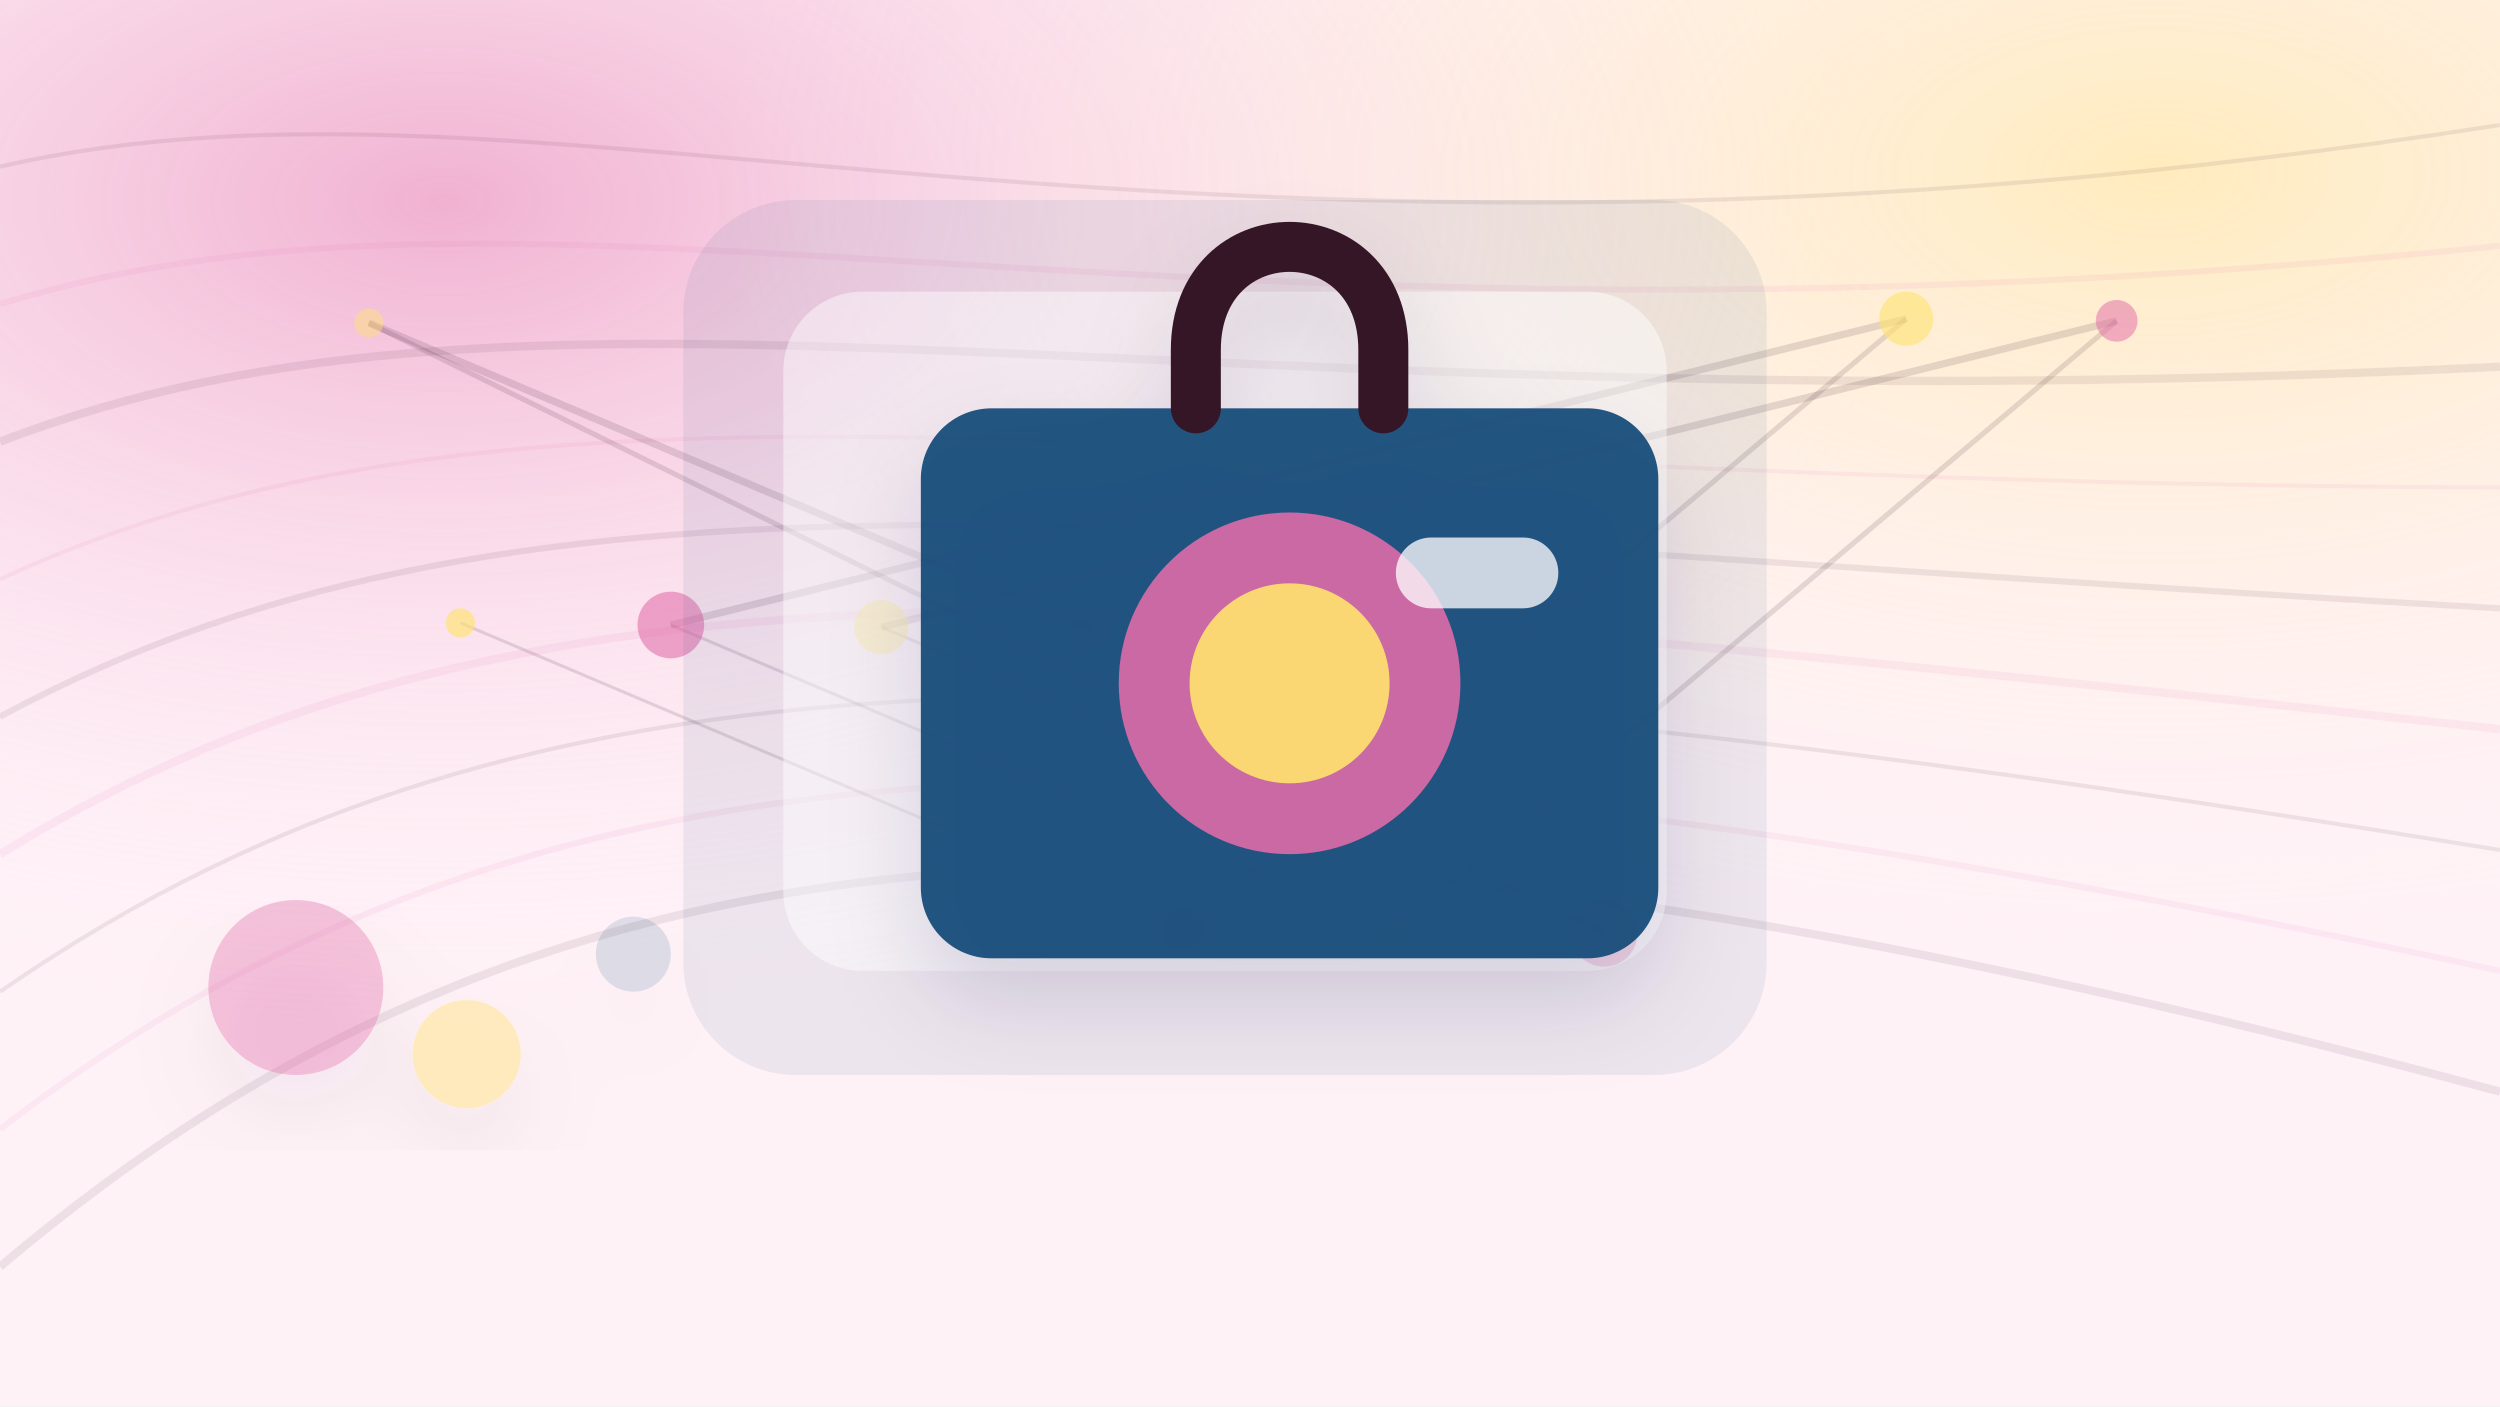
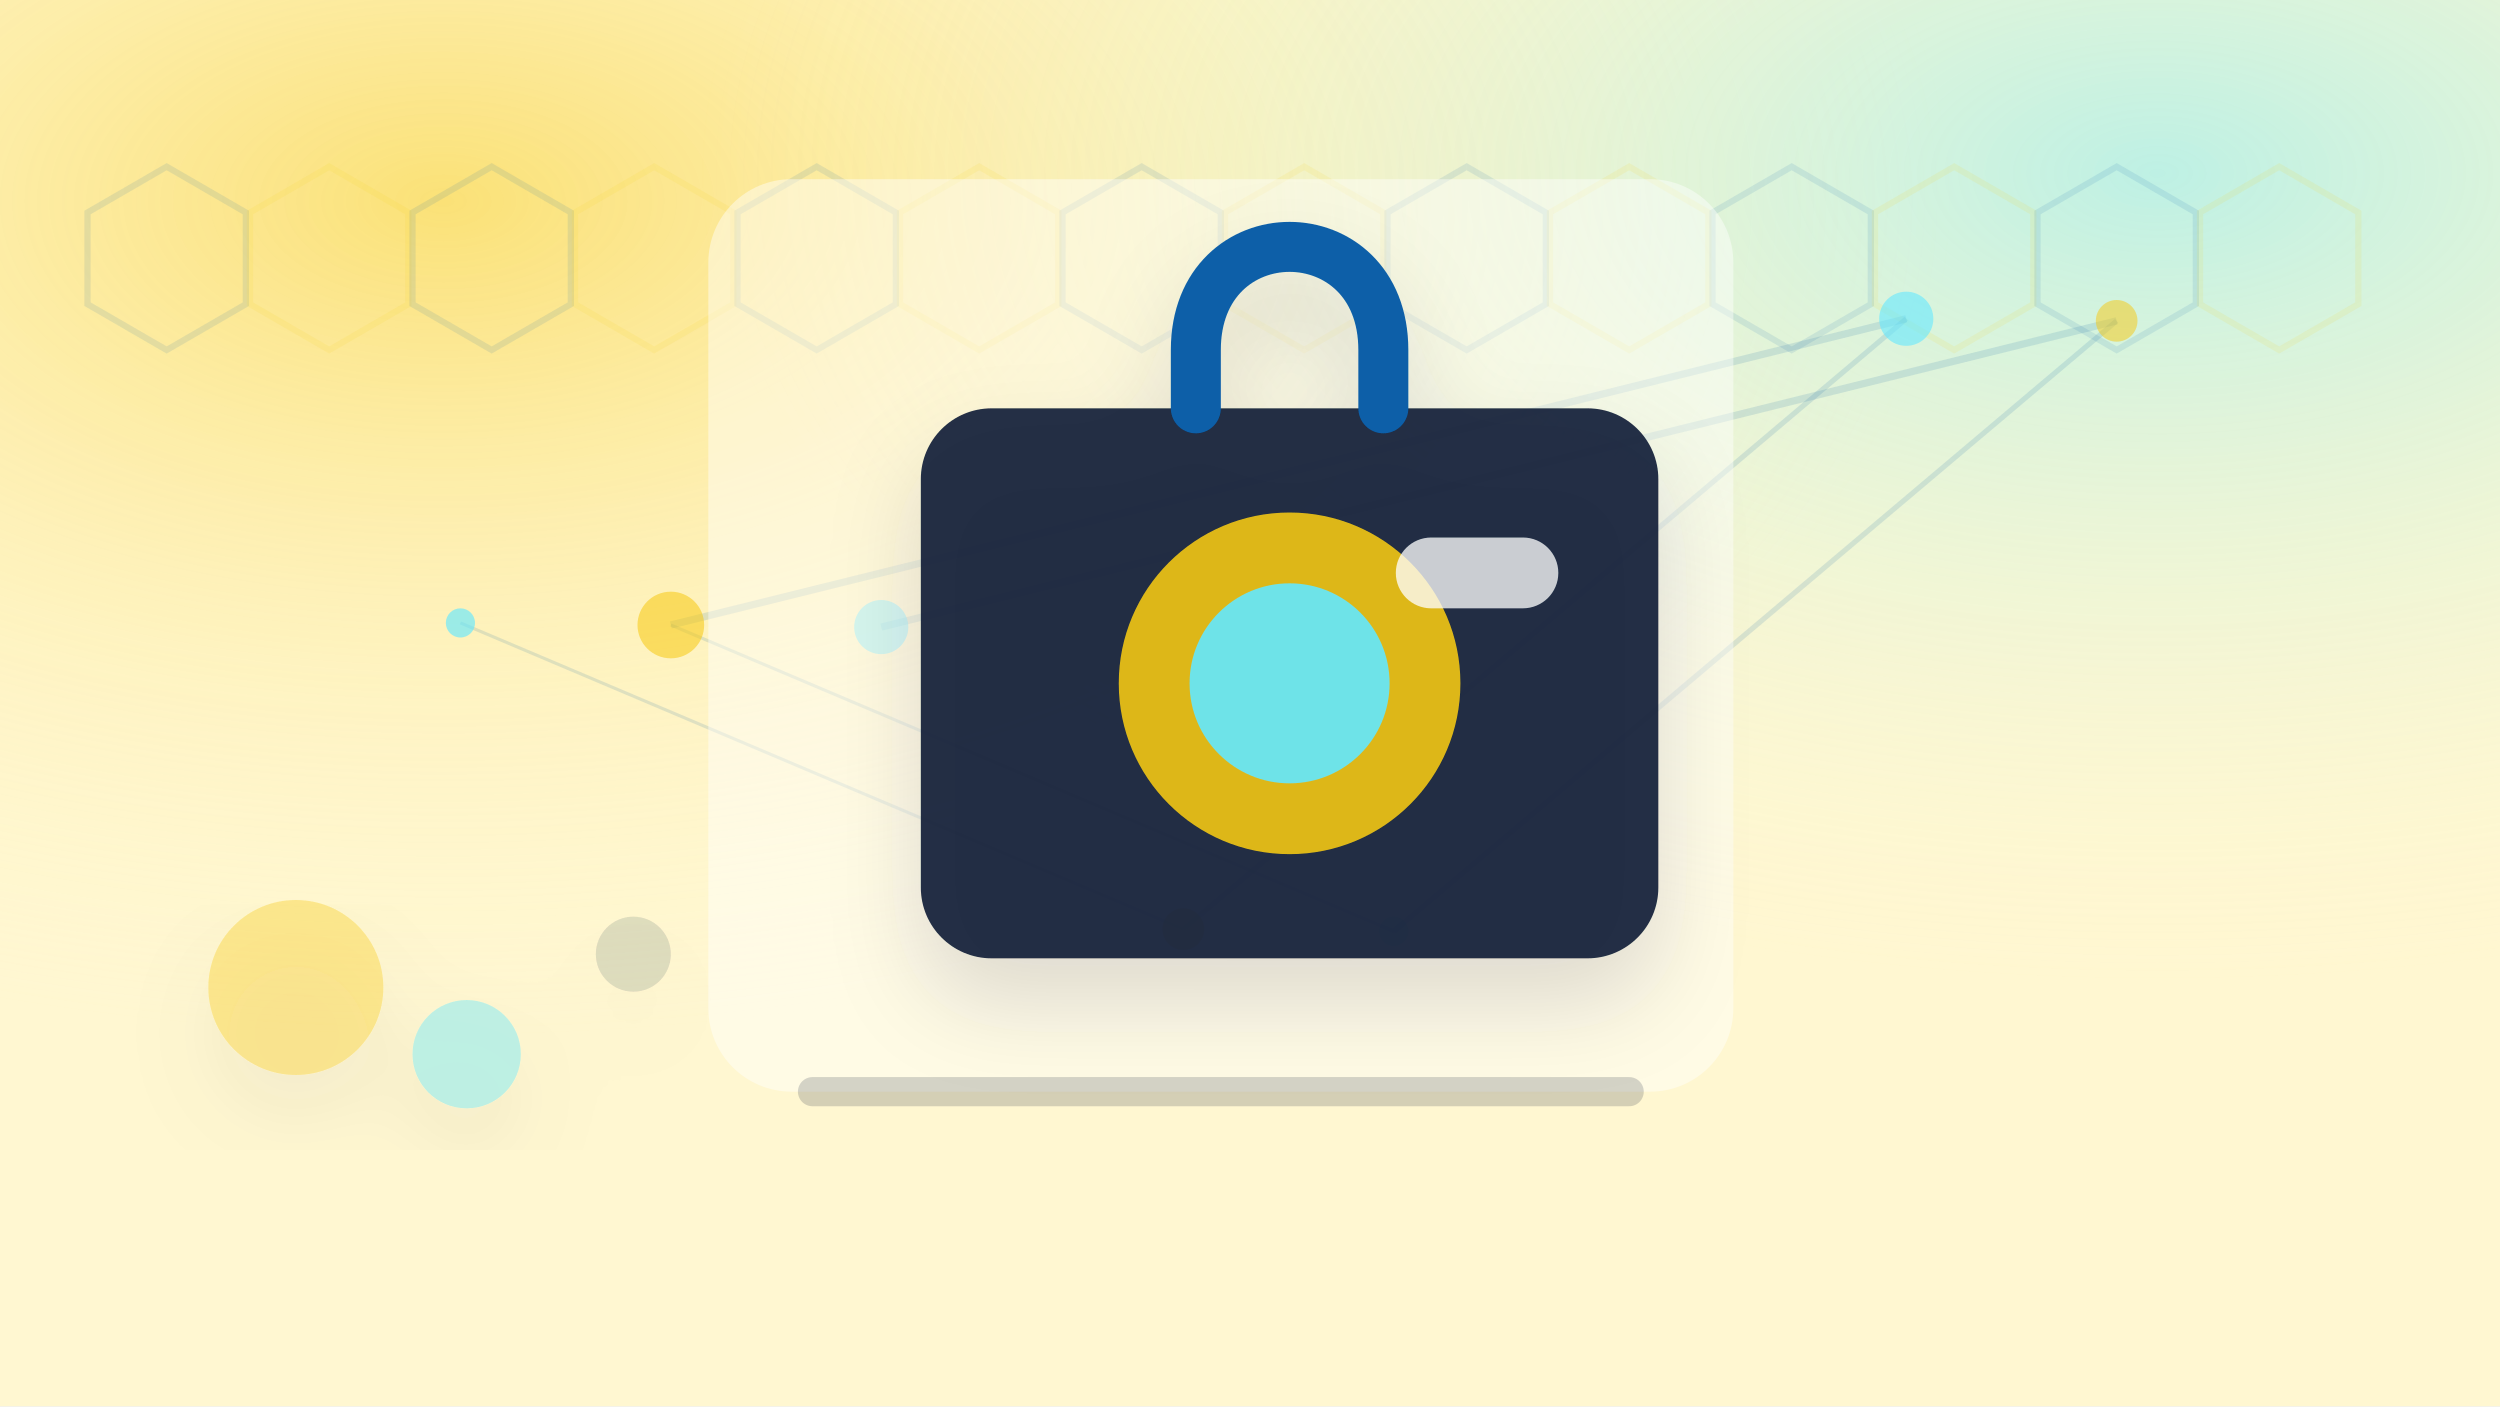
<svg xmlns="http://www.w3.org/2000/svg" width="1200" height="675" viewBox="0 0 1200 675" role="img" aria-labelledby="title desc">
  <defs>
    <radialGradient id="g1" cx="18%" cy="14%" r="60%">
-       <stop stop-color="#e16ba8" stop-opacity=".48" />
-       <stop offset="1" stop-color="#fff2f7" stop-opacity="0" />
+       <stop stop-color="#f6c915" stop-opacity=".48" />
+       <stop offset="1" stop-color="#fff7d1" stop-opacity="0" />
    </radialGradient>
    <radialGradient id="g2" cx="86%" cy="12%" r="58%">
-       <stop stop-color="#ffe36e" stop-opacity=".42" />
-       <stop offset="1" stop-color="#fff2f7" stop-opacity="0" />
+       <stop stop-color="#63e8ff" stop-opacity=".42" />
+       <stop offset="1" stop-color="#fff7d1" stop-opacity="0" />
    </radialGradient>
    <linearGradient id="split" x1="0" x2="1">
-       <stop stop-color="#fff2f7" />
-       <stop offset=".55" stop-color="#fff2f7" />
+       <stop stop-color="#fff7d1" />
+       <stop offset=".55" stop-color="#fff7d1" />
      <stop offset=".55" stop-color="#eef8ff" />
      <stop offset="1" stop-color="#fff7d1" />
    </linearGradient>
    <filter id="shadow" x="-20%" y="-20%" width="140%" height="140%">
      <feDropShadow dx="0" dy="22" stdDeviation="22" flood-color="#12213a" flood-opacity=".14" />
    </filter>
  </defs>
-   <rect width="1200" height="675" fill="#fff2f7" />
+   <rect width="1200" height="675" fill="#fff7d1" />
  <rect width="1200" height="675" fill="url(#g1)" />
  <rect width="1200" height="675" fill="url(#g2)" />
  <g opacity=".9">
-     <path d="M0 80C260 20 560 160 1200 60" fill="none" stroke="#351528" stroke-opacity=".09" stroke-width="2" />
-     <path d="M0 146C260 66 560 184 1200 118" fill="none" stroke="#e16ba8" stroke-opacity=".09" stroke-width="3" />
-     <path d="M0 212C260 112 560 208 1200 176" fill="none" stroke="#351528" stroke-opacity=".09" stroke-width="4" />
-     <path d="M0 278C260 158 560 232 1200 234" fill="none" stroke="#e16ba8" stroke-opacity=".09" stroke-width="2" />
-     <path d="M0 344C260 204 560 256 1200 292" fill="none" stroke="#351528" stroke-opacity=".09" stroke-width="3" />
-     <path d="M0 410C260 250 560 280 1200 350" fill="none" stroke="#e16ba8" stroke-opacity=".09" stroke-width="4" />
-     <path d="M0 476C260 296 560 304 1200 408" fill="none" stroke="#351528" stroke-opacity=".09" stroke-width="2" />
-     <path d="M0 542C260 342 560 328 1200 466" fill="none" stroke="#e16ba8" stroke-opacity=".09" stroke-width="3" />
-     <path d="M0 608C260 388 560 352 1200 524" fill="none" stroke="#351528" stroke-opacity=".09" stroke-width="4" />
+     <path d="M80 80l38 22v44l-38 22-38-22v-44z" fill="none" stroke="#0f5fa8" stroke-opacity=".12" stroke-width="3" />
+     <path d="M158 80l38 22v44l-38 22-38-22v-44z" fill="none" stroke="#f6c915" stroke-opacity=".12" stroke-width="3" />
+     <path d="M236 80l38 22v44l-38 22-38-22v-44z" fill="none" stroke="#0f5fa8" stroke-opacity=".12" stroke-width="3" />
+     <path d="M314 80l38 22v44l-38 22-38-22v-44z" fill="none" stroke="#f6c915" stroke-opacity=".12" stroke-width="3" />
+     <path d="M392 80l38 22v44l-38 22-38-22v-44z" fill="none" stroke="#0f5fa8" stroke-opacity=".12" stroke-width="3" />
+     <path d="M470 80l38 22v44l-38 22-38-22v-44z" fill="none" stroke="#f6c915" stroke-opacity=".12" stroke-width="3" />
+     <path d="M548 80l38 22v44l-38 22-38-22v-44z" fill="none" stroke="#0f5fa8" stroke-opacity=".12" stroke-width="3" />
+     <path d="M626 80l38 22v44l-38 22-38-22v-44z" fill="none" stroke="#f6c915" stroke-opacity=".12" stroke-width="3" />
+     <path d="M704 80l38 22v44l-38 22-38-22v-44z" fill="none" stroke="#0f5fa8" stroke-opacity=".12" stroke-width="3" />
+     <path d="M782 80l38 22v44l-38 22-38-22v-44z" fill="none" stroke="#f6c915" stroke-opacity=".12" stroke-width="3" />
+     <path d="M860 80l38 22v44l-38 22-38-22v-44z" fill="none" stroke="#0f5fa8" stroke-opacity=".12" stroke-width="3" />
+     <path d="M938 80l38 22v44l-38 22-38-22v-44z" fill="none" stroke="#f6c915" stroke-opacity=".12" stroke-width="3" />
+     <path d="M1016 80l38 22v44l-38 22-38-22v-44z" fill="none" stroke="#0f5fa8" stroke-opacity=".12" stroke-width="3" />
+     <path d="M1094 80l38 22v44l-38 22-38-22v-44z" fill="none" stroke="#f6c915" stroke-opacity=".12" stroke-width="3" />
  </g>
  <g>
-     <line x1="221" y1="299" x2="568" y2="446" stroke="#351528" stroke-opacity=".13" stroke-width="1.5" />
-     <line x1="568" y1="446" x2="915" y2="153" stroke="#351528" stroke-opacity=".13" stroke-width="2.5" />
-     <line x1="915" y1="153" x2="322" y2="300" stroke="#351528" stroke-opacity=".13" stroke-width="3.5" />
-     <line x1="322" y1="300" x2="669" y2="447" stroke="#351528" stroke-opacity=".13" stroke-width="1.5" />
-     <line x1="669" y1="447" x2="1016" y2="154" stroke="#351528" stroke-opacity=".13" stroke-width="2.5" />
-     <line x1="1016" y1="154" x2="423" y2="301" stroke="#351528" stroke-opacity=".13" stroke-width="3.5" />
-     <line x1="423" y1="301" x2="770" y2="448" stroke="#351528" stroke-opacity=".13" stroke-width="1.5" />
-     <line x1="770" y1="448" x2="177" y2="155" stroke="#351528" stroke-opacity=".13" stroke-width="2.5" />
-     <line x1="177" y1="155" x2="524" y2="302" stroke="#351528" stroke-opacity=".13" stroke-width="3.5" />
-     <circle cx="221" cy="299" r="7" fill="#ffe36e" opacity="0.64" />
-     <circle cx="568" cy="446" r="10" fill="#e16ba8" opacity="0.615" />
-     <circle cx="915" cy="153" r="13" fill="#ffe36e" opacity="0.59" />
-     <circle cx="322" cy="300" r="16" fill="#e16ba8" opacity="0.565" />
-     <circle cx="669" cy="447" r="7" fill="#ffe36e" opacity="0.54" />
-     <circle cx="1016" cy="154" r="10" fill="#e16ba8" opacity="0.515" />
-     <circle cx="423" cy="301" r="13" fill="#ffe36e" opacity="0.49" />
-     <circle cx="770" cy="448" r="16" fill="#e16ba8" opacity="0.465" />
-     <circle cx="177" cy="155" r="7" fill="#ffe36e" opacity="0.44" />
-     <circle cx="524" cy="302" r="10" fill="#e16ba8" opacity="0.415" />
+     <line x1="221" y1="299" x2="568" y2="446" stroke="#0f5fa8" stroke-opacity=".13" stroke-width="1.5" />
+     <line x1="568" y1="446" x2="915" y2="153" stroke="#0f5fa8" stroke-opacity=".13" stroke-width="2.5" />
+     <line x1="915" y1="153" x2="322" y2="300" stroke="#0f5fa8" stroke-opacity=".13" stroke-width="3.5" />
+     <line x1="322" y1="300" x2="669" y2="447" stroke="#0f5fa8" stroke-opacity=".13" stroke-width="1.5" />
+     <line x1="669" y1="447" x2="1016" y2="154" stroke="#0f5fa8" stroke-opacity=".13" stroke-width="2.5" />
+     <line x1="1016" y1="154" x2="423" y2="301" stroke="#0f5fa8" stroke-opacity=".13" stroke-width="3.5" />
+     <circle cx="221" cy="299" r="7" fill="#63e8ff" opacity="0.64" />
+     <circle cx="568" cy="446" r="10" fill="#f6c915" opacity="0.615" />
+     <circle cx="915" cy="153" r="13" fill="#63e8ff" opacity="0.59" />
+     <circle cx="322" cy="300" r="16" fill="#f6c915" opacity="0.565" />
+     <circle cx="669" cy="447" r="7" fill="#63e8ff" opacity="0.54" />
+     <circle cx="1016" cy="154" r="10" fill="#f6c915" opacity="0.515" />
+     <circle cx="423" cy="301" r="13" fill="#63e8ff" opacity="0.49" />
  </g>
  <g transform="translate(-300 0)">
-     <rect x="628" y="96" width="520" height="420" rx="54" fill="#164b7a" opacity=".08" />
-     <rect x="676" y="140" width="424" height="326" rx="38" fill="#fff" opacity=".46" />
+     <rect x="640" y="86" width="492" height="438" rx="40" fill="#fff" opacity=".44" />
+     <path d="M690 524h392" stroke="#12213a" stroke-opacity=".18" stroke-width="14" stroke-linecap="round" />
  </g>
  <g transform="translate(-300 0)" filter="url(#shadow)">
    <g transform="translate(742 122)">
-       <rect x="0" y="74" width="354" height="264" rx="34" fill="#164b7a" opacity=".94" />
-       <circle cx="177" cy="206" r="82" fill="#e16ba8" opacity=".88" />
-       <circle cx="177" cy="206" r="48" fill="#ffe36e" opacity=".9" />
-       <path d="M132 74v-28c0-66 90-66 90 0v28" fill="none" stroke="#351528" stroke-width="24" stroke-linecap="round" />
+       <rect x="0" y="74" width="354" height="264" rx="34" fill="#12213a" opacity=".94" />
+       <circle cx="177" cy="206" r="82" fill="#f6c915" opacity=".88" />
+       <circle cx="177" cy="206" r="48" fill="#63e8ff" opacity=".9" />
+       <path d="M132 74v-28c0-66 90-66 90 0v28" fill="none" stroke="#0f5fa8" stroke-width="24" stroke-linecap="round" />
      <rect x="228" y="136" width="78" height="34" rx="17" fill="#fff" opacity=".76" />
    </g>
  </g>
  <g filter="url(#shadow)" opacity=".82">
-     <circle cx="142" cy="474" r="42" fill="#e16ba8" opacity=".44" />
-     <circle cx="224" cy="506" r="26" fill="#ffe36e" opacity=".5" />
-     <circle cx="304" cy="458" r="18" fill="#164b7a" opacity=".16" />
+     <circle cx="142" cy="474" r="42" fill="#f6c915" opacity=".44" />
+     <circle cx="224" cy="506" r="26" fill="#63e8ff" opacity=".5" />
+     <circle cx="304" cy="458" r="18" fill="#12213a" opacity=".16" />
  </g>
</svg>
